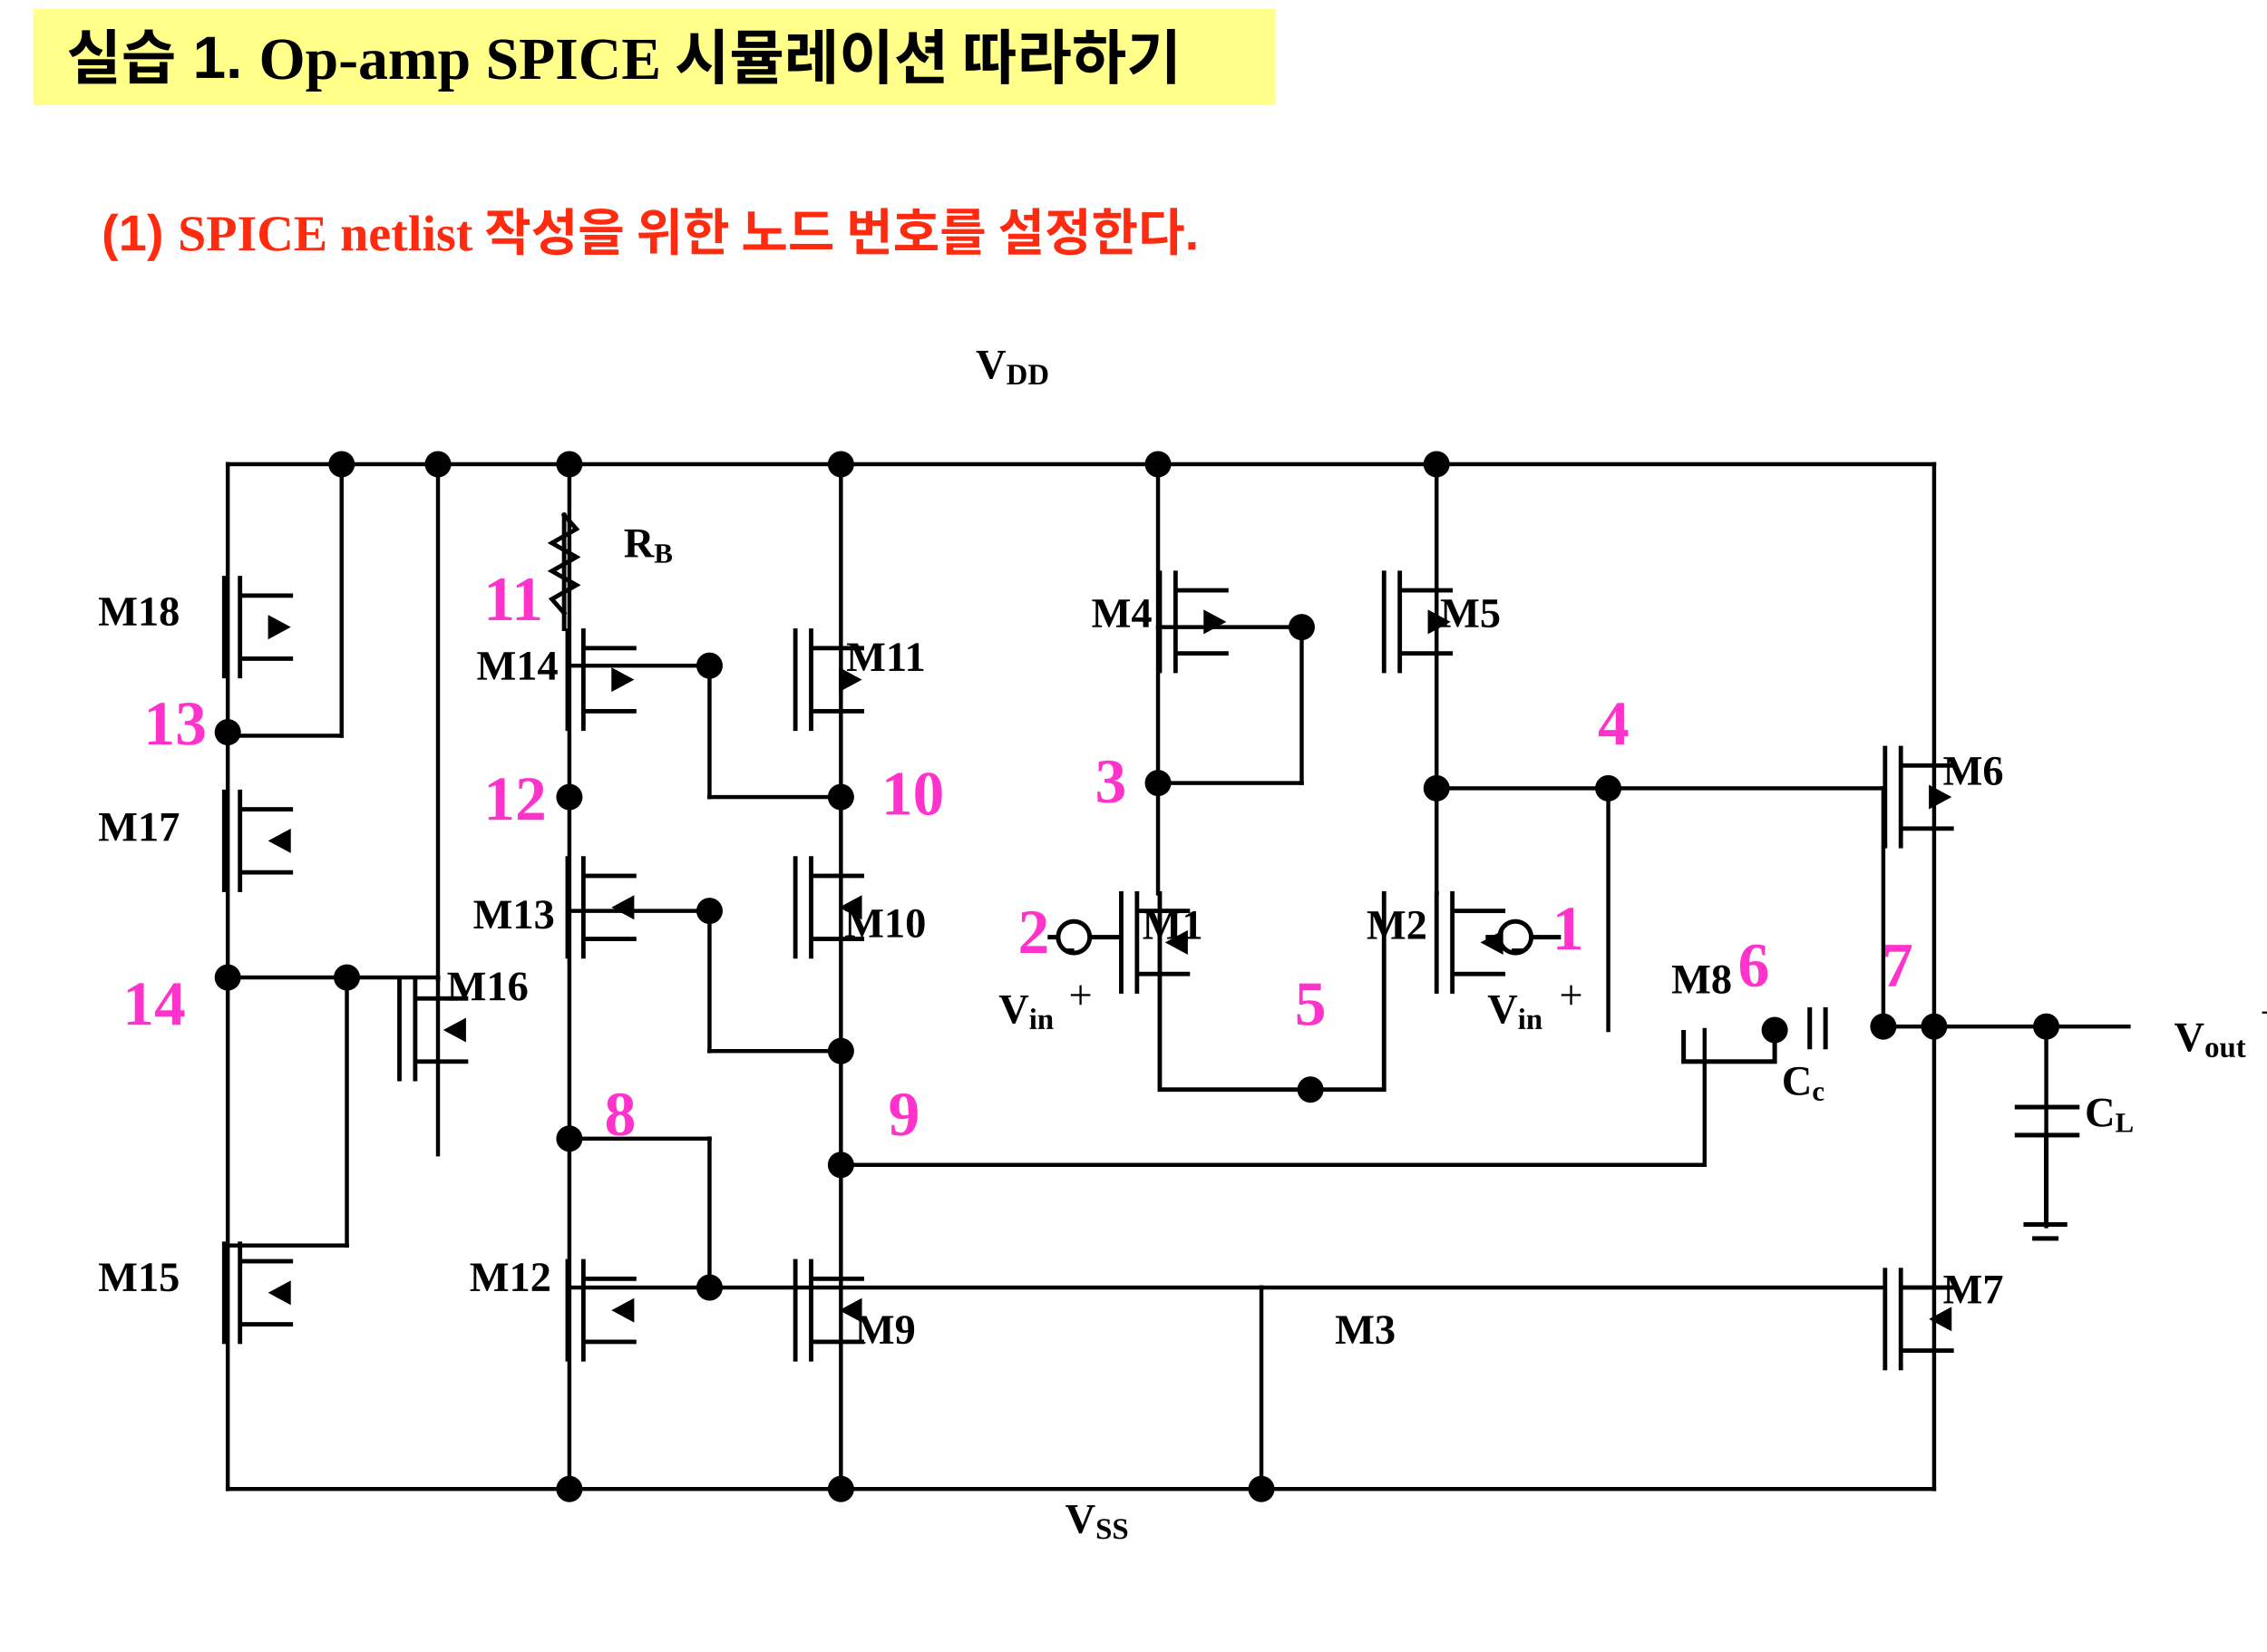
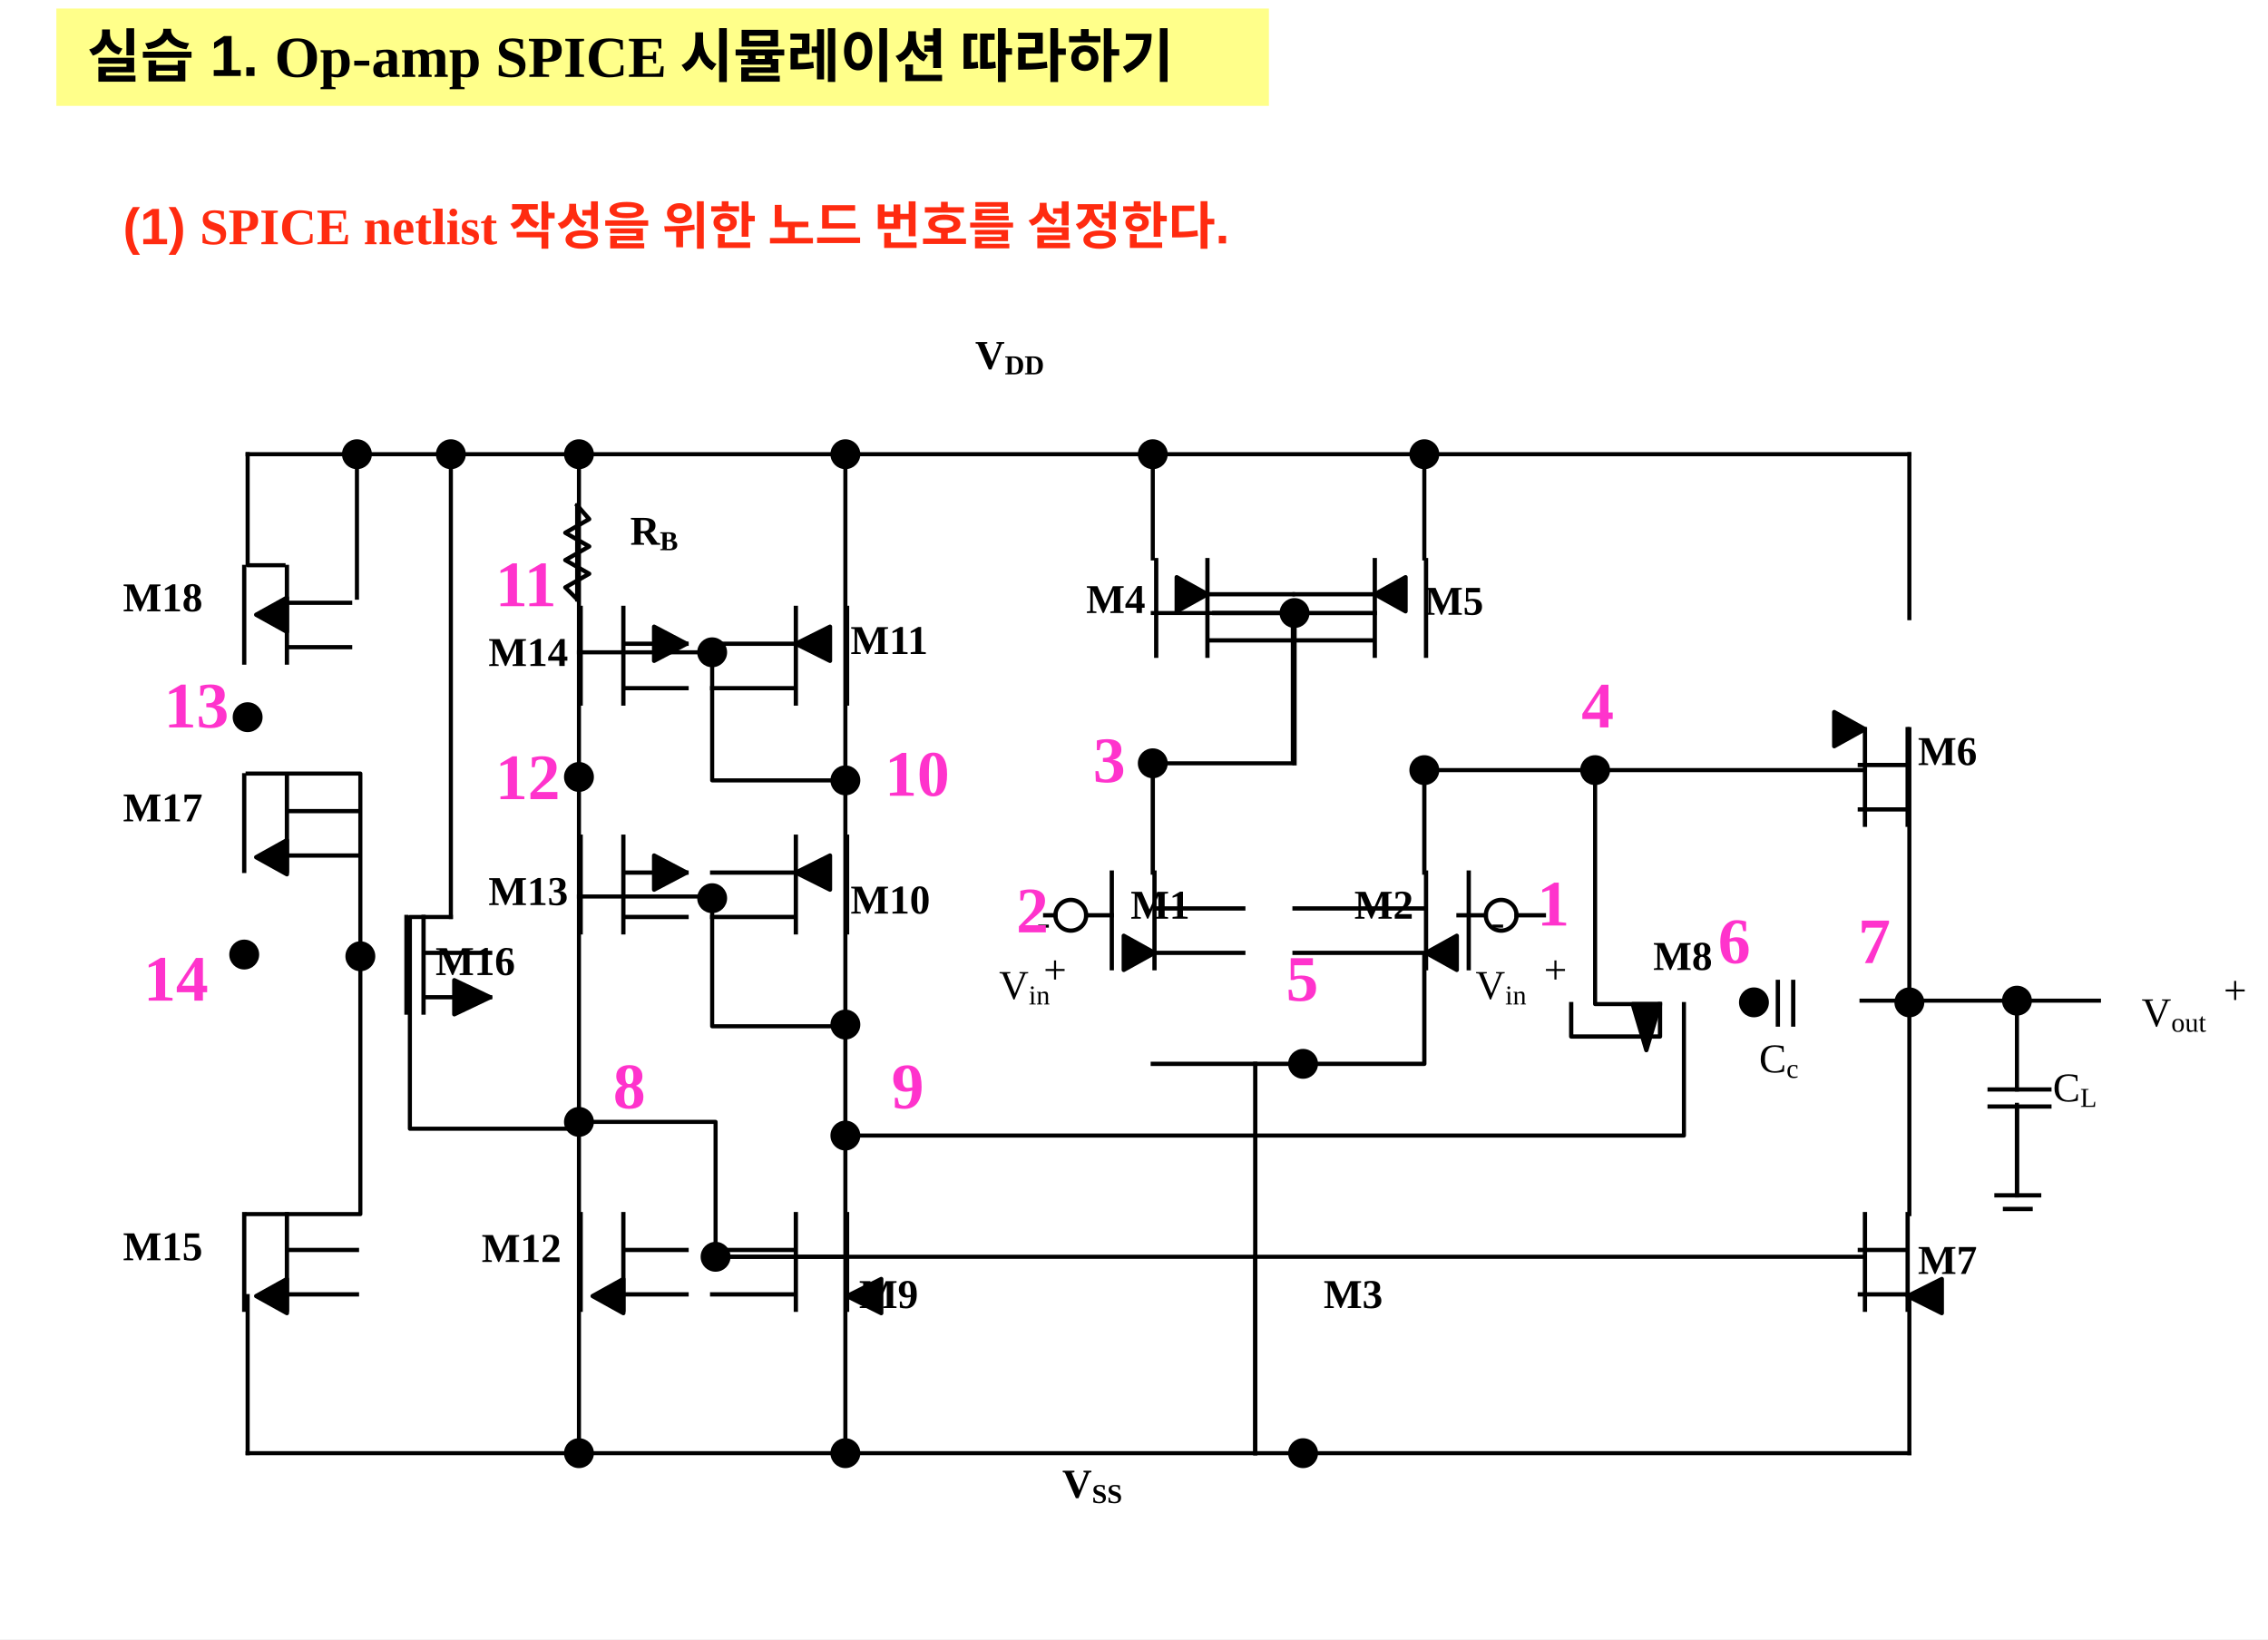
- <svg xmlns="http://www.w3.org/2000/svg" width="1294" height="943" viewBox="0 0 1294 943">
-   <rect width="1294" height="943" fill="#fff" />
-   <rect x="19" y="5" width="709" height="55" fill="#ffff8a" />
-   <text x="38" y="45" font-family="Arial, 'Malgun Gothic', sans-serif" font-size="34" font-weight="600" fill="#000">
-     실습 1. <tspan font-family="Times New Roman, serif" font-weight="700">Op-amp SPICE</tspan> 시뮬레이션 따라하기
-   </text>
-   <text x="58" y="143" font-family="Arial, 'Malgun Gothic', sans-serif" font-size="29" font-weight="600" fill="#ff2b10">
-     (1) <tspan font-family="Times New Roman, serif" font-weight="700">SPICE netlist</tspan> 작성을 위한 노드 번호를 설정한다.
-   </text>
-   <defs>
-     <g id="pmos">
-       <path d="M0 0 L0 56 M9 0 L9 56 M9 10 L38 10 M9 46 L38 46" stroke="#000" stroke-width="2.5" fill="none" stroke-linecap="square" />
-       <polygon points="38,28 25,21 25,35" fill="#000" />
-     </g>
-     <g id="nmos">
-       <path d="M0 0 L0 56 M9 0 L9 56 M9 10 L38 10 M9 46 L38 46" stroke="#000" stroke-width="2.5" fill="none" stroke-linecap="square" />
-       <polygon points="25,28 38,21 38,35" fill="#000" />
-     </g>
-     <g id="dot">
-       <circle r="7.5" fill="#000" />
-     </g>
-   </defs>
-   <g stroke="#000" stroke-width="2.3" fill="none" stroke-linecap="square" stroke-linejoin="round">
-     <path d="M130 265 L1104 265" />
-     <path d="M130 850 L1104 850" />
-     <path d="M130 265 L130 850" />
-     <path d="M1104 265 L1104 850" />
-     <path d="M195 265 L195 420" />
-     <path d="M250 265 L250 559" />
-     <path d="M325 265 L325 850" />
-     <path d="M480 265 L480 850" />
-     <path d="M661 265 L661 510" />
-     <path d="M820 265 L820 510" />
-     <path d="M130 420 L195 420" />
-     <path d="M130 558 L250 558" />
-     <path d="M130 711 L198 711" />
-     <path d="M198 558 L198 711" />
-     <path d="M250 558 L250 659" />
-     <path d="M325 650 L405 650" />
-     <path d="M405 650 L405 735" />
-     <path d="M325 735 L405 735" />
-     <path d="M480 665 L973 665" />
-     <path d="M973 665 L973 588" />
-     <path d="M405 735 L720 735" />
-     <path d="M720 735 L720 850" />
-     <path d="M720 735 L1075 735" />
-     <path d="M325 380 L405 380" />
-     <path d="M405 380 L405 455" />
-     <path d="M405 455 L480 455" />
-     <path d="M325 520 L405 520" />
-     <path d="M405 520 L405 600" />
-     <path d="M405 600 L480 600" />
-     <path d="M661 358 L743 358" />
-     <path d="M743 358 L743 447" />
-     <path d="M661 447 L743 447" />
-     <path d="M820 450 L918 450" />
-     <path d="M918 450 L1075 450" />
-     <path d="M918 450 L918 588" />
-     <path d="M1075 450 L1075 586" />
-     <path d="M1075 586 L1215 586" />
-     <path d="M1168 586 L1168 700" />
-   </g>
-   <g stroke="#000" stroke-width="2.5" fill="none" stroke-linecap="square">
-     <path d="M322 294 L322 359" />
-     <path d="M322 294 L329 302 L315 310 L329 318 L315 326 L329 334 L315 342 L322 350" />
-     <path d="M790 510 L790 622 L662 622 L662 510" />
-   </g>
-   <use href="#pmos" x="128" y="330" />
-   <use href="#nmos" x="128" y="452" />
-   <use href="#nmos" x="128" y="710" />
-   <use href="#nmos" x="228" y="560" />
-   <use href="#pmos" x="324" y="360" />
-   <use href="#nmos" x="324" y="490" />
-   <use href="#nmos" x="324" y="720" />
-   <use href="#pmos" x="454" y="360" />
-   <use href="#nmos" x="454" y="490" />
-   <use href="#nmos" x="454" y="720" />
-   <use href="#pmos" x="662" y="327" />
-   <use href="#nmos" x="640" y="510" />
-   <use href="#pmos" x="790" y="327" />
-   <use href="#nmos" x="820" y="510" />
-   <use href="#pmos" x="1076" y="427" />
-   <use href="#nmos" x="1076" y="725" />
-   <g stroke="#000" stroke-width="2.6" fill="none">
-     <circle cx="613" cy="535" r="9" />
-     <path d="M622 535 L640 535" />
-     <path d="M604 535 L598 535" />
-     <circle cx="865" cy="535" r="9" />
-     <path d="M856 535 L848 535" />
-     <path d="M874 535 L891 535" />
-     <path d="M1013 588 L1013 606 L961 606 L961 588" />
-     <path d="M1033 575 L1033 599" />
-     <path d="M1042 575 L1042 599" />
-     <path d="M1150 632 L1187 632" />
-     <path d="M1150 648 L1187 648" />
-     <path d="M1168 648 L1168 698" />
-     <path d="M1155 699 L1180 699" />
-     <path d="M1160 707 L1175 707" />
+ <svg xmlns="http://www.w3.org/2000/svg" width="1328" height="960" viewBox="0 0 1328 960">
+   <rect width="1328" height="960" fill="#fff" />
+   <style>
+     .wire{stroke:#000;stroke-width:2.4;fill:none;stroke-linecap:square;stroke-linejoin:round}
+     .sym{stroke:#000;stroke-width:2.5;fill:none;stroke-linecap:square;stroke-linejoin:round}
+     .node{fill:#000;stroke:#000;stroke-width:1.5}
+     .txt{font-family:"Times New Roman",serif;font-size:24px;font-weight:700;fill:#000}
+     .small{font-family:"Times New Roman",serif;font-size:24px;fill:#000}
+     .pink{font-family:"Times New Roman",serif;font-size:38px;font-weight:700;fill:#ff33cc}
+   </style>
+   <rect x="33" y="5" width="710" height="57" fill="#ffff8a" />
+   <text x="51" y="45" font-family="Arial,'Malgun Gothic',sans-serif" font-size="34" font-weight="600" fill="#000">
+     실습 1. <tspan font-family="Times New Roman,serif" font-weight="700">Op-amp SPICE</tspan> 시뮬레이션 따라하기
+   </text>
+   <text x="72" y="143" font-family="Arial,'Malgun Gothic',sans-serif" font-size="30" font-weight="600" fill="#ff2b10">
+     (1) <tspan font-family="Times New Roman,serif" font-weight="700">SPICE netlist</tspan> 작성을 위한 노드 번호를 설정한다.
+   </text>
+   <text x="571" y="216" class="txt">V<tspan baseline-shift="sub" font-size="16">DD</tspan>
+   </text>
+   <text x="622" y="877" class="txt">V<tspan baseline-shift="sub" font-size="16">SS</tspan>
+   </text>
+   <g class="wire">
+     <path d="M145 266H1118" />
+     <path d="M145 851H1118" />
+     <path d="M145 266V331H166" />
+     <path d="M145 453H211V711H145" />
+     <path d="M145 851V759" />
+     <path d="M1118 266V362" />
+     <path d="M1118 427V586" />
+     <path d="M1118 586V711" />
+     <path d="M1118 759V851" />
+     <path d="M209 266V350" />
+     <path d="M264 266V537" />
+     <path d="M339 266V851" />
+     <path d="M495 266V851" />
+     <path d="M675 266V327" />
+     <path d="M834 266V327" />
+     <path d="M264 537H240V661H339" />
+     <path d="M339 657H419V736H495" />
+     <path d="M495 665H986V588" />
+     <path d="M419 736H735V851" />
+     <path d="M735 736H1090" />
+     <path d="M339 382H417V457H495" />
+     <path d="M339 525H417V601H495" />
+     <path d="M675 359H757V447H675" />
+     <path d="M834 451H934V588H972" />
+     <path d="M934 451H1090" />
+     <path d="M1090 586H1229" />
+     <path d="M1181 586V638" />
+     <path d="M1181 647V700" />
+   </g>
+   <g class="sym">
+     <path d="M338 296V351" />
+     <path d="M338 296l7 8-14 8 14 8-14 8 14 8-14 8 7 7" />
+     <path d="M675 447V511" />
+     <path d="M834 451V511" />
+     <path d="M675 623H834V559" />
+     <path d="M735 623V851" />
+     <path d="M711 359H805" />
+     <path d="M758 359V447" />
+   </g>
+   <g class="sym" transform="translate(143 332)">
+     <path d="M0 0V56M25 0V56M25 21H62M25 47H62" />
+     <polygon points="7,28 25,18 25,38" fill="#000" />
+   </g>
+   <g class="sym" transform="translate(143 454)">
+     <path d="M0 0V56M25 0V56M25 21H66M25 47H66" />
+     <polygon points="7,48 25,38 25,58" fill="#000" />
+   </g>
+   <g class="sym" transform="translate(143 711)">
+     <path d="M0 0V56M25 0V56M25 21H66M25 47H66" />
+     <polygon points="7,48 25,38 25,58" fill="#000" />
+   </g>
+   <g class="sym" transform="translate(238 537)">
+     <path d="M0 0V56M10 0V56M10 21H49M10 47H49" />
+     <polygon points="49,47 28,37 28,57" fill="#000" />
+   </g>
+   <g class="sym" transform="translate(340 356)">
+     <path d="M0 0V56M25 0V56M25 21H62M25 47H62" />
+     <polygon points="62,21 43,11 43,31" fill="#000" />
+   </g>
+   <g class="sym" transform="translate(340 490)">
+     <path d="M0 0V56M25 0V56M25 21H62M25 47H62" />
+     <polygon points="62,21 43,11 43,31" fill="#000" />
+   </g>
+   <g class="sym" transform="translate(340 711)">
+     <path d="M0 0V56M25 0V56M25 21H62M25 47H62" />
+     <polygon points="7,48 25,38 25,58" fill="#000" />
+   </g>
+   <g class="sym" transform="translate(466 356)">
+     <path d="M0 0V56M30 0V56M0 21H-49M0 47H-49" />
+     <polygon points="0,21 20,11 20,31" fill="#000" />
+   </g>
+   <g class="sym" transform="translate(466 490)">
+     <path d="M0 0V56M30 0V56M0 21H-49M0 47H-49" />
+     <polygon points="0,21 20,11 20,31" fill="#000" />
+   </g>
+   <g class="sym" transform="translate(466 711)">
+     <path d="M0 0V56M30 0V56M0 21H-49M0 47H-49" />
+     <polygon points="30,48 50,38 50,58" fill="#000" />
+   </g>
+   <g class="sym" transform="translate(677 328)">
+     <path d="M0 0V56M30 0V56M30 20H80M30 47H80" />
+     <polygon points="30,20 12,10 12,30" fill="#000" />
+   </g>
+   <g class="sym" transform="translate(651 511)">
+     <path d="M0 0V56M25 0V56M25 21H77M25 47H77" />
+     <polygon points="25,47 7,37 7,57" fill="#000" />
+   </g>
+   <g class="sym" transform="translate(805 328)">
+     <path d="M0 0V56M30 0V56M0 20H-47M0 47H-47" />
+     <polygon points="0,20 18,10 18,30" fill="#000" />
+   </g>
+   <g class="sym" transform="translate(835 511)">
+     <path d="M0 0V56M25 0V56M0 21H-77M0 47H-77" />
+     <polygon points="0,47 18,37 18,57" fill="#000" />
+   </g>
+   <g class="sym" transform="translate(1092 427)">
+     <path d="M0 0V56M25 0V56M25 21H-3M25 47H-3" />
+     <polygon points="0,0 -18,-10 -18,10" fill="#000" />
+   </g>
+   <g class="sym" transform="translate(1092 711)">
+     <path d="M0 0V56M25 0V56M25 21H-3M25 47H-3" />
+     <polygon points="25,48 45,38 45,58" fill="#000" />
+   </g>
+   <g class="sym">
+     <circle cx="627" cy="536" r="9" />
+     <path d="M636 536H651M618 536H612" />
+     <circle cx="879" cy="536" r="9" />
+     <path d="M870 536H854M888 536H904" />
+     <path d="M972 588v19h-52v-19" />
+     <path d="M972 588l-8 27-8-27z" fill="#000" />
+     <path d="M1041 575V600M1050 575V600" />
+     <path d="M1165 638H1200M1165 648H1200M1181 648V700" />
+     <path d="M1169 700H1194M1174 708H1189" />
  </g>
  <g>
-     <use href="#dot" x="195" y="265" />
-     <use href="#dot" x="250" y="265" />
-     <use href="#dot" x="325" y="265" />
-     <use href="#dot" x="480" y="265" />
-     <use href="#dot" x="661" y="265" />
-     <use href="#dot" x="820" y="265" />
-     <use href="#dot" x="130" y="418" />
-     <use href="#dot" x="130" y="558" />
-     <use href="#dot" x="198" y="558" />
-     <use href="#dot" x="325" y="455" />
-     <use href="#dot" x="325" y="650" />
-     <use href="#dot" x="325" y="850" />
-     <use href="#dot" x="405" y="380" />
-     <use href="#dot" x="405" y="520" />
-     <use href="#dot" x="405" y="735" />
-     <use href="#dot" x="480" y="455" />
-     <use href="#dot" x="480" y="600" />
-     <use href="#dot" x="480" y="665" />
-     <use href="#dot" x="480" y="850" />
-     <use href="#dot" x="661" y="447" />
-     <use href="#dot" x="743" y="358" />
-     <use href="#dot" x="748" y="622" />
-     <use href="#dot" x="720" y="850" />
-     <use href="#dot" x="820" y="450" />
-     <use href="#dot" x="918" y="450" />
-     <use href="#dot" x="1013" y="588" />
-     <use href="#dot" x="1075" y="586" />
-     <use href="#dot" x="1104" y="586" />
-     <use href="#dot" x="1168" y="586" />
-   </g>
-   <g font-family="Times New Roman, serif" font-size="24" font-weight="700" fill="#000">
-     <text x="557" y="216">V<tspan baseline-shift="sub" font-size="17">DD</tspan>
-     </text>
-     <text x="608" y="875">V<tspan baseline-shift="sub" font-size="17">SS</tspan>
-     </text>
-     <text x="56" y="357">M18</text>
-     <text x="56" y="480">M17</text>
-     <text x="56" y="737">M15</text>
+     <circle class="node" cx="209" cy="266" r="8" />
+     <circle class="node" cx="264" cy="266" r="8" />
+     <circle class="node" cx="339" cy="266" r="8" />
+     <circle class="node" cx="495" cy="266" r="8" />
+     <circle class="node" cx="675" cy="266" r="8" />
+     <circle class="node" cx="834" cy="266" r="8" />
+     <circle class="node" cx="145" cy="420" r="8" />
+     <circle class="node" cx="143" cy="559" r="8" />
+     <circle class="node" cx="211" cy="560" r="8" />
+     <circle class="node" cx="339" cy="455" r="8" />
+     <circle class="node" cx="339" cy="657" r="8" />
+     <circle class="node" cx="339" cy="851" r="8" />
+     <circle class="node" cx="417" cy="382" r="8" />
+     <circle class="node" cx="417" cy="526" r="8" />
+     <circle class="node" cx="419" cy="736" r="8" />
+     <circle class="node" cx="495" cy="457" r="8" />
+     <circle class="node" cx="495" cy="600" r="8" />
+     <circle class="node" cx="495" cy="665" r="8" />
+     <circle class="node" cx="495" cy="851" r="8" />
+     <circle class="node" cx="675" cy="447" r="8" />
+     <circle class="node" cx="758" cy="359" r="8" />
+     <circle class="node" cx="763" cy="623" r="8" />
+     <circle class="node" cx="763" cy="851" r="8" />
+     <circle class="node" cx="834" cy="451" r="8" />
+     <circle class="node" cx="934" cy="451" r="8" />
+     <circle class="node" cx="1027" cy="587" r="8" />
+     <circle class="node" cx="1118" cy="587" r="8" />
+     <circle class="node" cx="1181" cy="586" r="8" />
+   </g>
+   <g class="txt">
+     <text x="72" y="358">M18</text>
+     <text x="72" y="481">M17</text>
+     <text x="72" y="738">M15</text>
    <text x="255" y="571">M16</text>
-     <text x="272" y="388">M14</text>
-     <text x="270" y="530">M13</text>
-     <text x="268" y="737">M12</text>
-     <text x="483" y="383">M11</text>
-     <text x="482" y="535">M10</text>
-     <text x="488" y="767">M9</text>
-     <text x="623" y="358">M4</text>
-     <text x="652" y="536">M1</text>
-     <text x="780" y="536">M2</text>
-     <text x="762" y="767">M3</text>
-     <text x="822" y="358">M5</text>
-     <text x="1109" y="448">M6</text>
-     <text x="1109" y="744">M7</text>
-     <text x="954" y="567">M8</text>
-     <text x="356" y="318">R<tspan baseline-shift="sub" font-size="16">B</tspan>
-     </text>
-     <text x="1017" y="625">C<tspan baseline-shift="sub" font-size="16">c</tspan>
-     </text>
-     <text x="1190" y="643">C<tspan baseline-shift="sub" font-size="16">L</tspan>
-     </text>
-     <text x="570" y="584">V<tspan baseline-shift="sub" font-size="17">in</tspan>
-     </text>
-     <text x="849" y="584">V<tspan baseline-shift="sub" font-size="17">in</tspan>
-     </text>
-     <text x="1241" y="600">V<tspan baseline-shift="sub" font-size="17">out</tspan>
-     </text>
-   </g>
-   <g font-family="Times New Roman, serif" font-size="36" font-weight="700" fill="#ff33cc">
-     <text x="82" y="425">13</text>
-     <text x="70" y="585">14</text>
-     <text x="276" y="354">11</text>
-     <text x="276" y="468">12</text>
-     <text x="345" y="648">8</text>
-     <text x="503" y="465">10</text>
-     <text x="507" y="648">9</text>
-     <text x="625" y="458">3</text>
-     <text x="581" y="544">2</text>
-     <text x="739" y="585">5</text>
-     <text x="912" y="425">4</text>
-     <text x="886" y="542">1</text>
-     <text x="992" y="563">6</text>
-     <text x="1074" y="563">7</text>
-   </g>
-   <g font-family="Times New Roman, serif" font-size="24" fill="#000">
-     <text x="606" y="548">-</text>
-     <text x="610" y="576">+</text>
-     <text x="862" y="548">-</text>
-     <text x="890" y="576">+</text>
-     <text x="1290" y="586">+</text>
+     <text x="286" y="390">M14</text>
+     <text x="286" y="530">M13</text>
+     <text x="282" y="739">M12</text>
+     <text x="498" y="383">M11</text>
+     <text x="498" y="535">M10</text>
+     <text x="503" y="766">M9</text>
+     <text x="636" y="359">M4</text>
+     <text x="662" y="538">M1</text>
+     <text x="793" y="538">M2</text>
+     <text x="775" y="766">M3</text>
+     <text x="834" y="360">M5</text>
+     <text x="1123" y="448">M6</text>
+     <text x="1123" y="746">M7</text>
+     <text x="968" y="568">M8</text>
+     <text x="369" y="319">R<tspan baseline-shift="sub" font-size="16">B</tspan>
+     </text>
+   </g>
+   <g class="small">
+     <text x="585" y="585">V<tspan baseline-shift="sub" font-size="16">in</tspan>
+     </text>
+     <text x="864" y="585">V<tspan baseline-shift="sub" font-size="16">in</tspan>
+     </text>
+     <text x="1030" y="628">C<tspan baseline-shift="sub" font-size="16">c</tspan>
+     </text>
+     <text x="1202" y="645">C<tspan baseline-shift="sub" font-size="16">L</tspan>
+     </text>
+     <text x="1254" y="601">V<tspan baseline-shift="sub" font-size="16">out</tspan>
+     </text>
+     <text x="607" y="548">-</text>
+     <text x="611" y="576">+</text>
+     <text x="873" y="548">-</text>
+     <text x="904" y="576">+</text>
+     <text x="1302" y="588">+</text>
+   </g>
+   <g class="pink">
+     <text x="96" y="426">13</text>
+     <text x="84" y="586">14</text>
+     <text x="290" y="355">11</text>
+     <text x="290" y="468">12</text>
+     <text x="359" y="649">8</text>
+     <text x="518" y="466">10</text>
+     <text x="522" y="649">9</text>
+     <text x="640" y="458">3</text>
+     <text x="595" y="546">2</text>
+     <text x="753" y="586">5</text>
+     <text x="926" y="426">4</text>
+     <text x="900" y="542">1</text>
+     <text x="1006" y="564">6</text>
+     <text x="1088" y="564">7</text>
  </g>
</svg>
